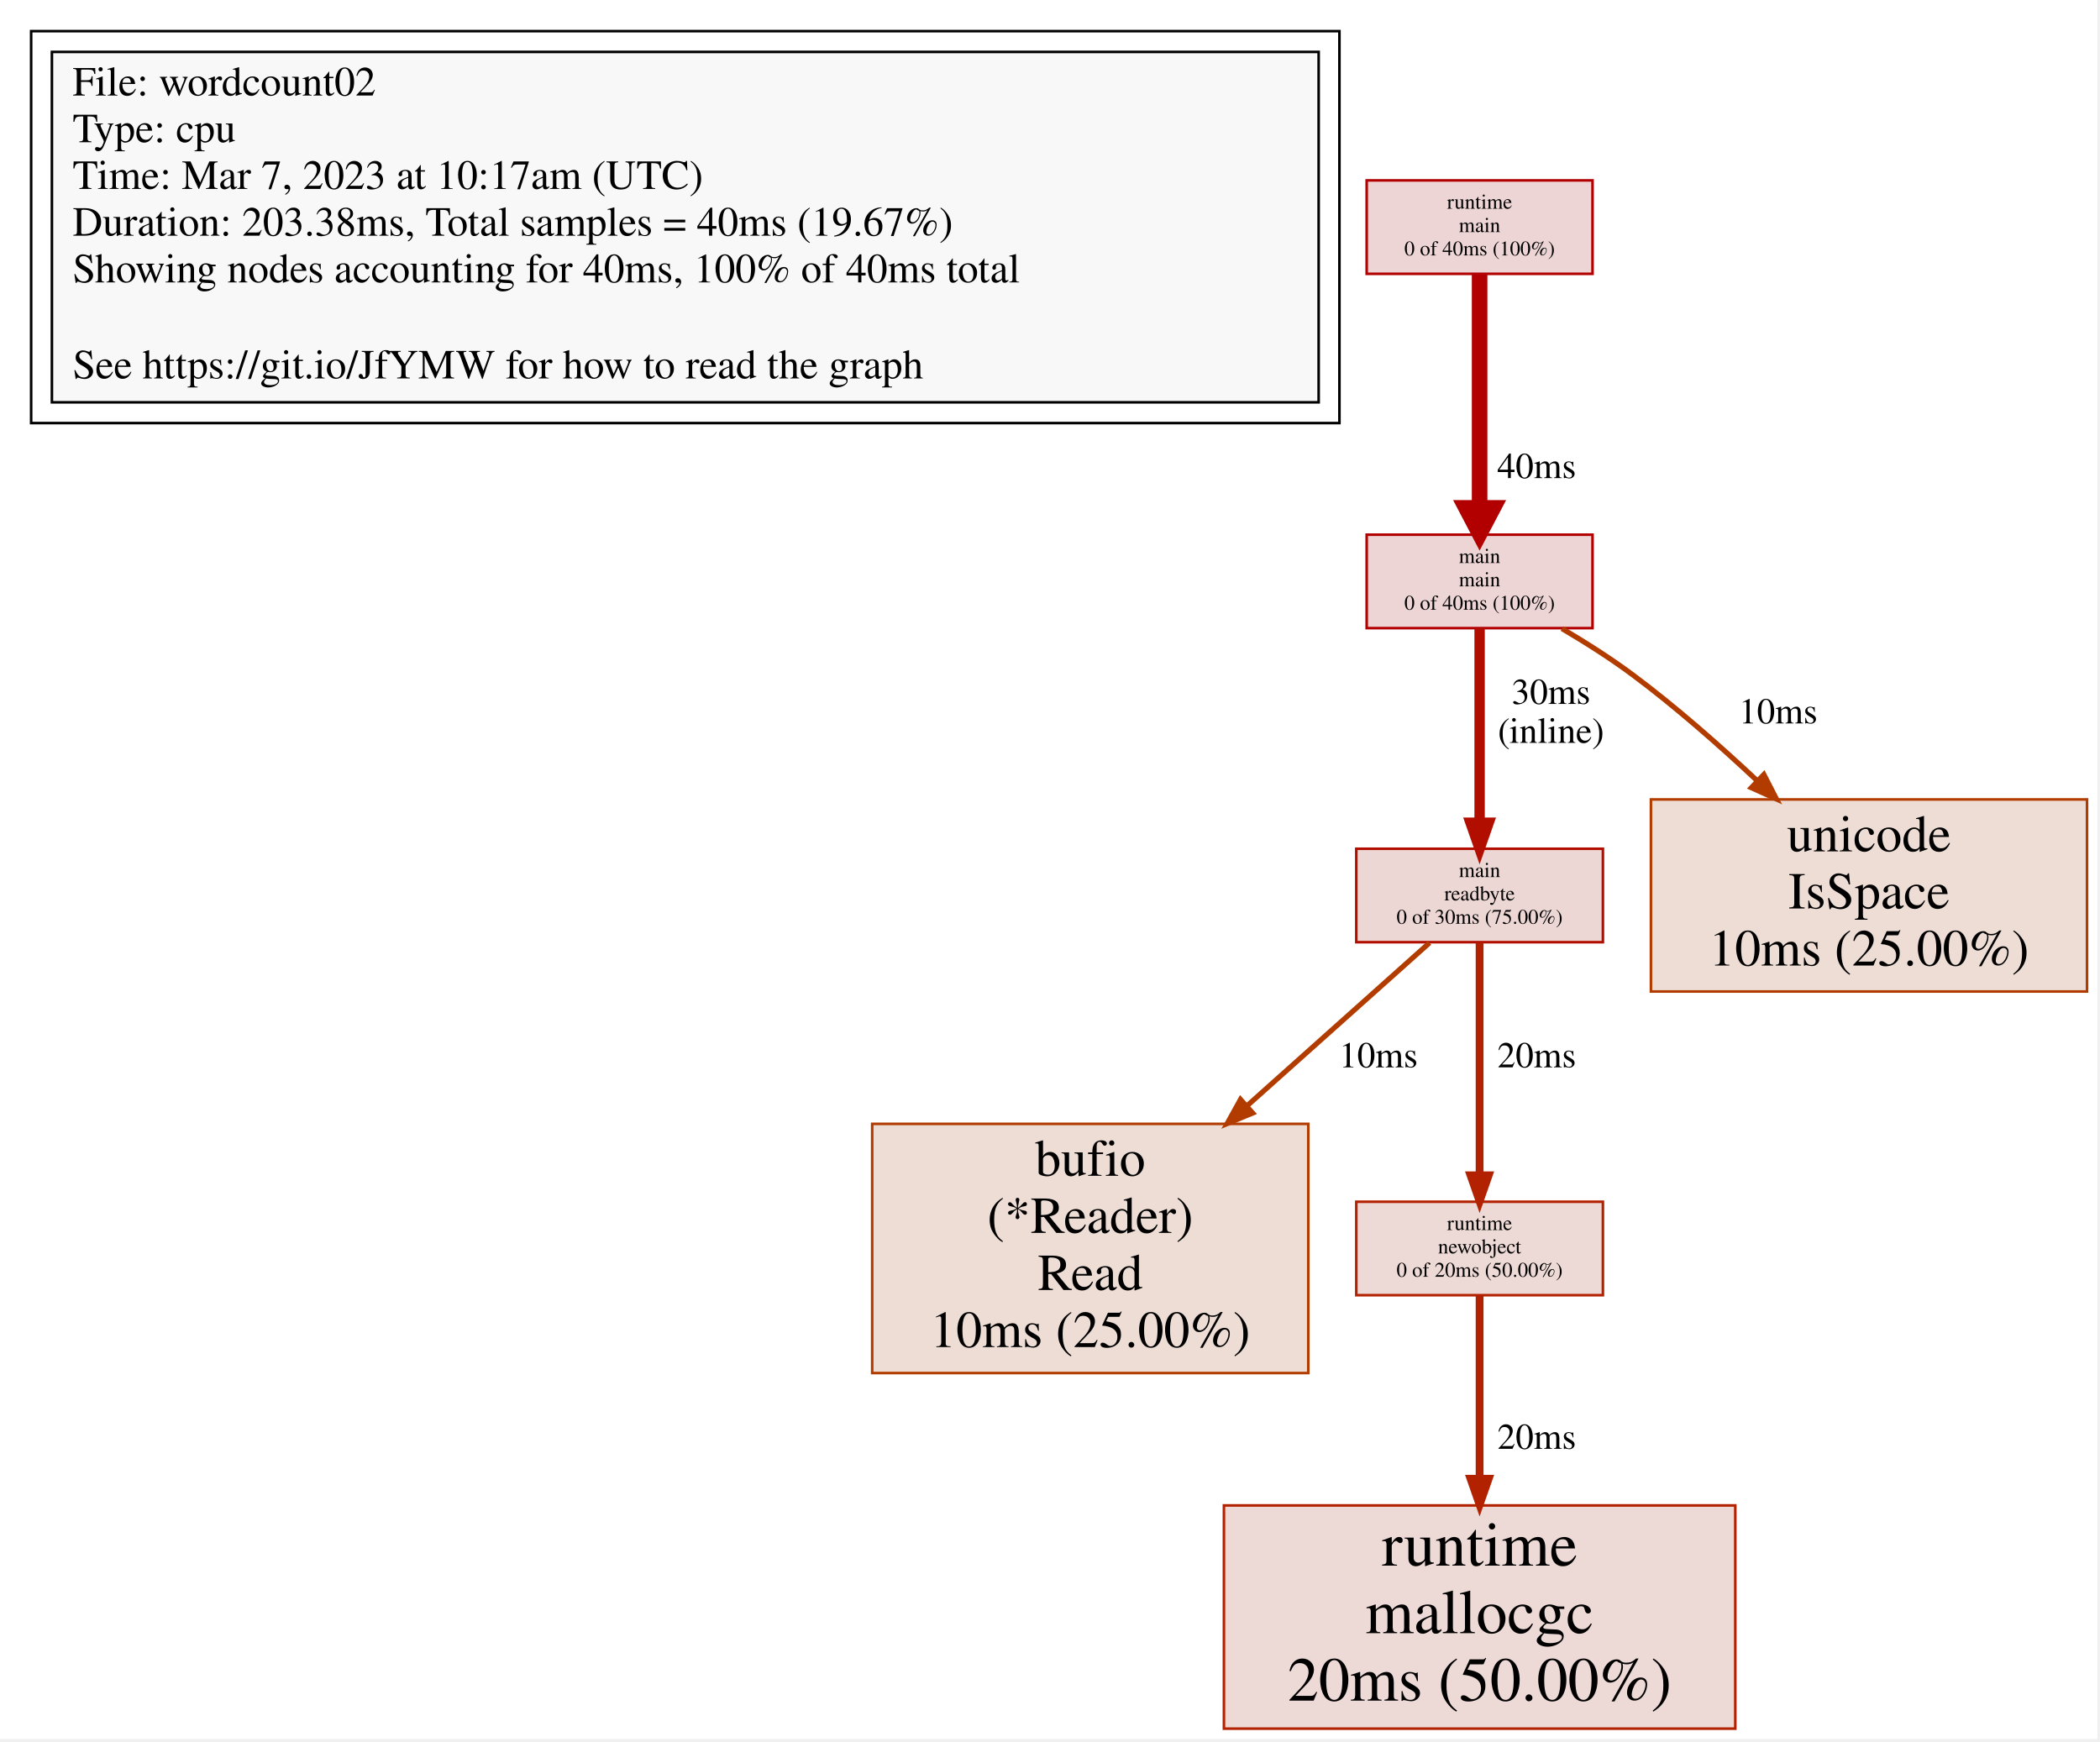
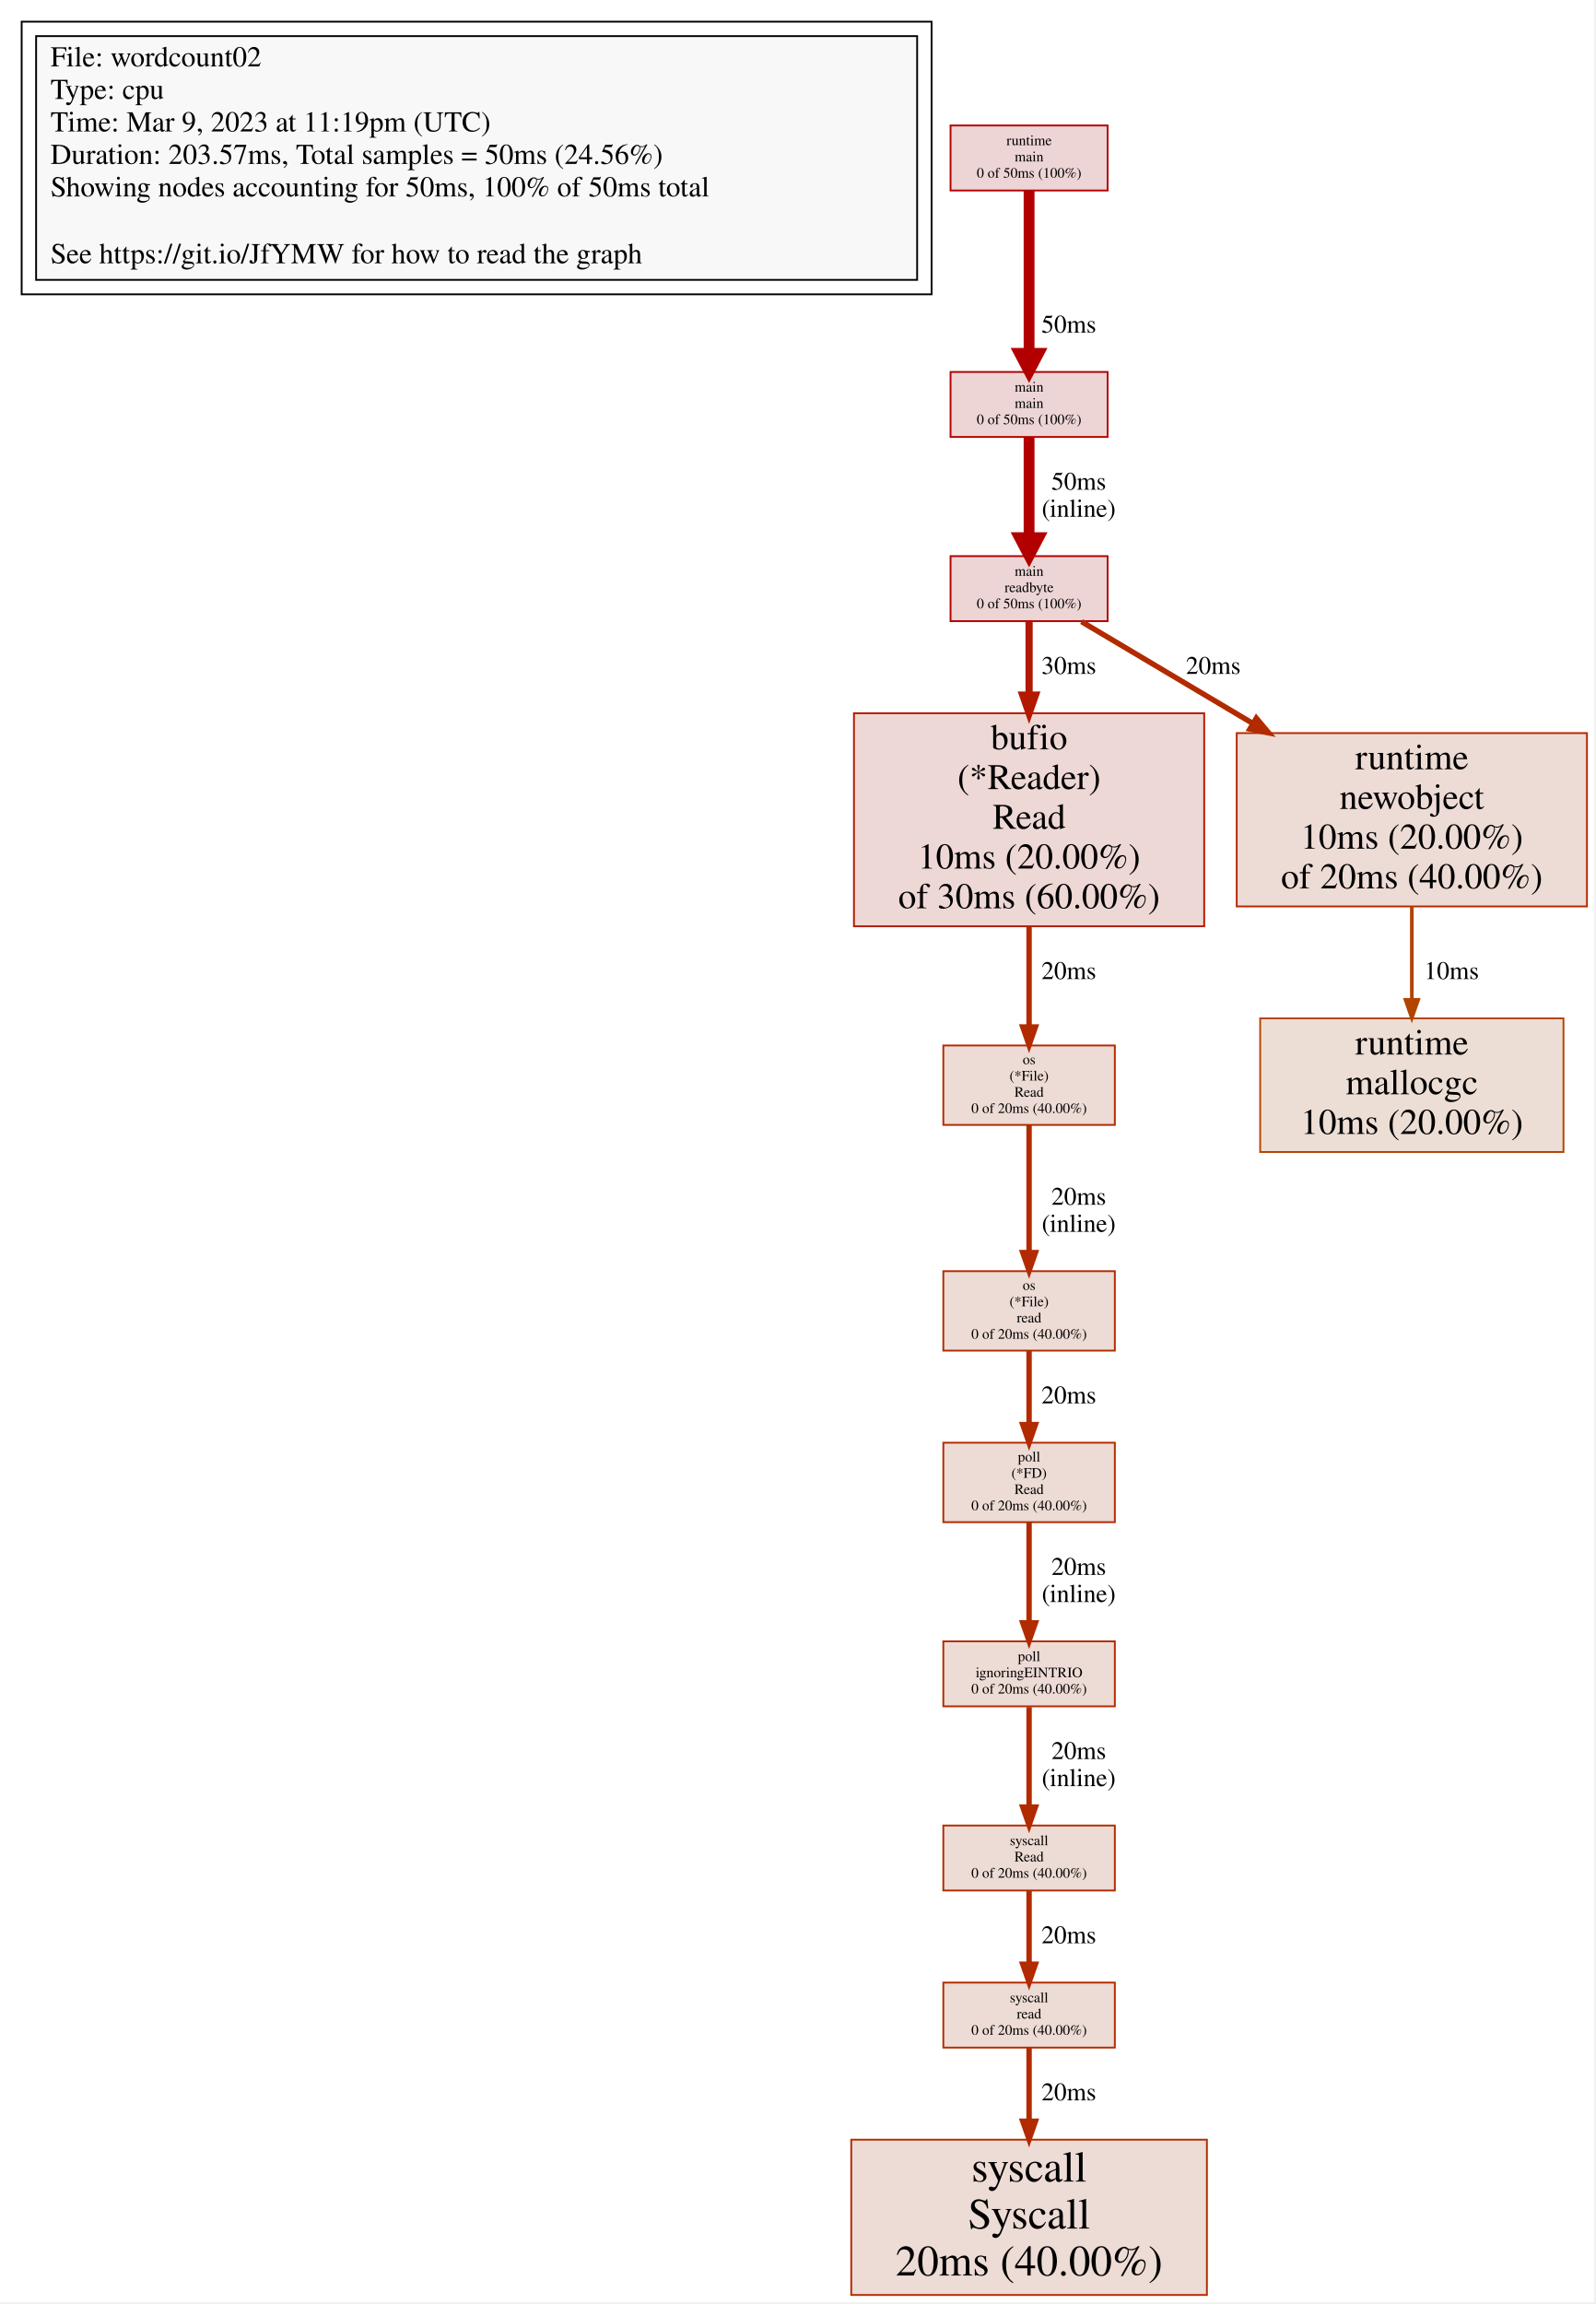
<svg xmlns="http://www.w3.org/2000/svg" xmlns:xlink="http://www.w3.org/1999/xlink" width="100%" height="100%">
  <g id="viewport" transform="scale(0.5,0.5) translate(0,0)">
-     <g id="graph0" class="graph" transform="scale(1 1) rotate(0) translate(4 666)">
-       <polygon fill="white" stroke="transparent" points="-4,4 -4,-666 804,-666 804,4 -4,4" />
+     <g id="graph0" class="graph" transform="scale(1 1) rotate(0) translate(4 1271)">
+       <polygon fill="white" stroke="transparent" points="-4,4 -4,-1271 879,-1271 879,4 -4,4" />
      <g id="clust1" class="cluster">
-         <polygon fill="none" stroke="black" points="8,-503 8,-654 512,-654 512,-503 8,-503" />
+         <polygon fill="none" stroke="black" points="8,-1108 8,-1259 512,-1259 512,-1108 8,-1108" />
      </g>
      <g id="node1" class="node">
        <g id="a_node1">
          <a xlink:title="wordcount02">
-             <polygon fill="#f8f8f8" stroke="black" points="504,-646 16,-646 16,-511 504,-511 504,-646" />
-             <text text-anchor="start" x="24" y="-629.2" font-family="Times,serif" font-size="16.00">File: wordcount02</text>
-             <text text-anchor="start" x="24" y="-611.2" font-family="Times,serif" font-size="16.00">Type: cpu</text>
-             <text text-anchor="start" x="24" y="-593.2" font-family="Times,serif" font-size="16.00">Time: Mar 7, 2023 at 10:17am (UTC)</text>
-             <text text-anchor="start" x="24" y="-575.2" font-family="Times,serif" font-size="16.00">Duration: 203.38ms, Total samples = 40ms (19.67%)</text>
-             <text text-anchor="start" x="24" y="-557.2" font-family="Times,serif" font-size="16.00">Showing nodes accounting for 40ms, 100% of 40ms total</text>
-             <text text-anchor="start" x="24" y="-520.2" font-family="Times,serif" font-size="16.00">See https://git.io/JfYMW for how to read the graph</text>
+             <polygon fill="#f8f8f8" stroke="black" points="504,-1251 16,-1251 16,-1116 504,-1116 504,-1251" />
+             <text text-anchor="start" x="24" y="-1234.2" font-family="Times,serif" font-size="16.00">File: wordcount02</text>
+             <text text-anchor="start" x="24" y="-1216.2" font-family="Times,serif" font-size="16.00">Type: cpu</text>
+             <text text-anchor="start" x="24" y="-1198.2" font-family="Times,serif" font-size="16.00">Time: Mar 9, 2023 at 11:19pm (UTC)</text>
+             <text text-anchor="start" x="24" y="-1180.2" font-family="Times,serif" font-size="16.00">Duration: 203.57ms, Total samples = 50ms (24.56%)</text>
+             <text text-anchor="start" x="24" y="-1162.2" font-family="Times,serif" font-size="16.00">Showing nodes accounting for 50ms, 100% of 50ms total</text>
+             <text text-anchor="start" x="24" y="-1125.2" font-family="Times,serif" font-size="16.00">See https://git.io/JfYMW for how to read the graph</text>
          </a>
        </g>
      </g>
      <g id="node1" class="node">
        <g id="a_node1">
-           <a xlink:title="runtime.main (40ms)">
-             <polygon fill="#edd5d5" stroke="#b20000" points="609.5,-596.5 522.5,-596.5 522.5,-560.5 609.5,-560.5 609.5,-596.5" />
-             <text text-anchor="middle" x="566" y="-585.6" font-family="Times,serif" font-size="8.00">runtime</text>
-             <text text-anchor="middle" x="566" y="-576.6" font-family="Times,serif" font-size="8.00">main</text>
-             <text text-anchor="middle" x="566" y="-567.6" font-family="Times,serif" font-size="8.00">0 of 40ms (100%)</text>
+           <a xlink:title="runtime.main (50ms)">
+             <polygon fill="#edd5d5" stroke="#b20000" points="609.5,-1201.5 522.5,-1201.5 522.5,-1165.5 609.5,-1165.5 609.5,-1201.5" />
+             <text text-anchor="middle" x="566" y="-1190.6" font-family="Times,serif" font-size="8.00">runtime</text>
+             <text text-anchor="middle" x="566" y="-1181.6" font-family="Times,serif" font-size="8.00">main</text>
+             <text text-anchor="middle" x="566" y="-1172.6" font-family="Times,serif" font-size="8.00">0 of 50ms (100%)</text>
+           </a>
+         </g>
+       </g>
+       <g id="node9" class="node">
+         <g id="a_node9">
+           <a xlink:title="main.main (50ms)">
+             <polygon fill="#edd5d5" stroke="#b20000" points="609.5,-1065 522.5,-1065 522.5,-1029 609.5,-1029 609.5,-1065" />
+             <text text-anchor="middle" x="566" y="-1054.1" font-family="Times,serif" font-size="8.00">main</text>
+             <text text-anchor="middle" x="566" y="-1045.1" font-family="Times,serif" font-size="8.00">main</text>
+             <text text-anchor="middle" x="566" y="-1036.1" font-family="Times,serif" font-size="8.00">0 of 50ms (100%)</text>
+           </a>
+         </g>
+       </g>
+       <g id="edge2" class="edge">
+         <g id="a_edge2">
+           <a xlink:title="runtime.main -&gt; main.main (50ms)">
+             <path fill="none" stroke="#b20000" stroke-width="6" d="M566,-1165.47C566,-1142.85 566,-1102.64 566,-1075.64" />
+             <polygon fill="#b20000" stroke="#b20000" stroke-width="6" points="571.25,-1075.32 566,-1065.32 560.75,-1075.32 571.25,-1075.32" />
+           </a>
+         </g>
+         <g id="a_edge2-label">
+           <a xlink:title="runtime.main -&gt; main.main (50ms)">
+             <text text-anchor="middle" x="588" y="-1086.8" font-family="Times,serif" font-size="14.00"> 50ms</text>
+           </a>
+         </g>
+       </g>
+       <g id="node2" class="node">
+         <g id="a_node2">
+           <a xlink:title="main.readbyte (50ms)">
+             <polygon fill="#edd5d5" stroke="#b20000" points="609.5,-963 522.5,-963 522.5,-927 609.5,-927 609.5,-963" />
+             <text text-anchor="middle" x="566" y="-952.1" font-family="Times,serif" font-size="8.00">main</text>
+             <text text-anchor="middle" x="566" y="-943.1" font-family="Times,serif" font-size="8.00">readbyte</text>
+             <text text-anchor="middle" x="566" y="-934.1" font-family="Times,serif" font-size="8.00">0 of 50ms (100%)</text>
+           </a>
+         </g>
+       </g>
+       <g id="node4" class="node">
+         <g id="a_node4">
+           <a xlink:title="bufio.(*Reader).Read (30ms)">
+             <polygon fill="#edd8d5" stroke="#b21900" points="663,-876 469,-876 469,-758 663,-758 663,-876" />
+             <text text-anchor="middle" x="566" y="-856" font-family="Times,serif" font-size="20.00">bufio</text>
+             <text text-anchor="middle" x="566" y="-834" font-family="Times,serif" font-size="20.00">(*Reader)</text>
+             <text text-anchor="middle" x="566" y="-812" font-family="Times,serif" font-size="20.00">Read</text>
+             <text text-anchor="middle" x="566" y="-790" font-family="Times,serif" font-size="20.00">10ms (20.00%)</text>
+             <text text-anchor="middle" x="566" y="-768" font-family="Times,serif" font-size="20.00">of 30ms (60.00%)</text>
+           </a>
+         </g>
+       </g>
+       <g id="edge3" class="edge">
+         <g id="a_edge3">
+           <a xlink:title="main.readbyte -&gt; bufio.(*Reader).Read (30ms)">
+             <path fill="none" stroke="#b21900" stroke-width="4" d="M566,-926.74C566,-916.01 566,-901.43 566,-886.44" />
+             <polygon fill="#b21900" stroke="#b21900" stroke-width="4" points="569.5,-886.04 566,-876.04 562.5,-886.04 569.5,-886.04" />
+           </a>
+         </g>
+         <g id="a_edge3-label">
+           <a xlink:title="main.readbyte -&gt; bufio.(*Reader).Read (30ms)">
+             <text text-anchor="middle" x="588" y="-897.8" font-family="Times,serif" font-size="14.00"> 30ms</text>
+           </a>
+         </g>
+       </g>
+       <g id="node5" class="node">
+         <g id="a_node5">
+           <a xlink:title="runtime.newobject (20ms)">
+             <polygon fill="#eddbd5" stroke="#b22a00" points="875,-865 681,-865 681,-769 875,-769 875,-865" />
+             <text text-anchor="middle" x="778" y="-845" font-family="Times,serif" font-size="20.00">runtime</text>
+             <text text-anchor="middle" x="778" y="-823" font-family="Times,serif" font-size="20.00">newobject</text>
+             <text text-anchor="middle" x="778" y="-801" font-family="Times,serif" font-size="20.00">10ms (20.00%)</text>
+             <text text-anchor="middle" x="778" y="-779" font-family="Times,serif" font-size="20.00">of 20ms (40.00%)</text>
+           </a>
+         </g>
+       </g>
+       <g id="edge7" class="edge">
+         <g id="a_edge7">
+           <a xlink:title="main.readbyte -&gt; runtime.newobject (20ms)">
+             <path fill="none" stroke="#b22a00" stroke-width="3" d="M595.03,-926.74C619.5,-912.2 655.83,-890.61 689.68,-870.49" />
+             <polygon fill="#b22a00" stroke="#b22a00" stroke-width="3" points="691.88,-873.26 698.69,-865.14 688.3,-867.24 691.88,-873.26" />
+           </a>
+         </g>
+         <g id="a_edge7-label">
+           <a xlink:title="main.readbyte -&gt; runtime.newobject (20ms)">
+             <text text-anchor="middle" x="668" y="-897.8" font-family="Times,serif" font-size="14.00"> 20ms</text>
          </a>
        </g>
      </g>
      <g id="node3" class="node">
        <g id="a_node3">
-           <a xlink:title="main.main (40ms)">
-             <polygon fill="#edd5d5" stroke="#b20000" points="609.5,-460 522.5,-460 522.5,-424 609.5,-424 609.5,-460" />
-             <text text-anchor="middle" x="566" y="-449.1" font-family="Times,serif" font-size="8.00">main</text>
-             <text text-anchor="middle" x="566" y="-440.1" font-family="Times,serif" font-size="8.00">main</text>
-             <text text-anchor="middle" x="566" y="-431.1" font-family="Times,serif" font-size="8.00">0 of 40ms (100%)</text>
+           <a xlink:title="syscall.Syscall (20ms)">
+             <polygon fill="#eddbd5" stroke="#b22a00" points="664.5,-86 467.5,-86 467.5,0 664.5,0 664.5,-86" />
+             <text text-anchor="middle" x="566" y="-62.8" font-family="Times,serif" font-size="24.00">syscall</text>
+             <text text-anchor="middle" x="566" y="-36.8" font-family="Times,serif" font-size="24.00">Syscall</text>
+             <text text-anchor="middle" x="566" y="-10.8" font-family="Times,serif" font-size="24.00">20ms (40.00%)</text>
+           </a>
+         </g>
+       </g>
+       <g id="node10" class="node">
+         <g id="a_node10">
+           <a xlink:title="os.(*File).Read (20ms)">
+             <polygon fill="#eddbd5" stroke="#b22a00" points="613.5,-692 518.5,-692 518.5,-648 613.5,-648 613.5,-692" />
+             <text text-anchor="middle" x="566" y="-681.6" font-family="Times,serif" font-size="8.00">os</text>
+             <text text-anchor="middle" x="566" y="-672.6" font-family="Times,serif" font-size="8.00">(*File)</text>
+             <text text-anchor="middle" x="566" y="-663.6" font-family="Times,serif" font-size="8.00">Read</text>
+             <text text-anchor="middle" x="566" y="-654.6" font-family="Times,serif" font-size="8.00">0 of 20ms (40.00%)</text>
+           </a>
+         </g>
+       </g>
+       <g id="edge4" class="edge">
+         <g id="a_edge4">
+           <a xlink:title="bufio.(*Reader).Read -&gt; os.(*File).Read (20ms)">
+             <path fill="none" stroke="#b22a00" stroke-width="3" d="M566,-757.86C566,-738.86 566,-718.48 566,-702.25" />
+             <polygon fill="#b22a00" stroke="#b22a00" stroke-width="3" points="569.5,-702.23 566,-692.23 562.5,-702.23 569.5,-702.23" />
+           </a>
+         </g>
+         <g id="a_edge4-label">
+           <a xlink:title="bufio.(*Reader).Read -&gt; os.(*File).Read (20ms)">
+             <text text-anchor="middle" x="588" y="-728.8" font-family="Times,serif" font-size="14.00"> 20ms</text>
+           </a>
+         </g>
+       </g>
+       <g id="node6" class="node">
+         <g id="a_node6">
+           <a xlink:title="runtime.mallocgc (10ms)">
+             <polygon fill="#edded5" stroke="#b24400" points="862,-707 694,-707 694,-633 862,-633 862,-707" />
+             <text text-anchor="middle" x="778" y="-687" font-family="Times,serif" font-size="20.00">runtime</text>
+             <text text-anchor="middle" x="778" y="-665" font-family="Times,serif" font-size="20.00">mallocgc</text>
+             <text text-anchor="middle" x="778" y="-643" font-family="Times,serif" font-size="20.00">10ms (20.00%)</text>
+           </a>
+         </g>
+       </g>
+       <g id="edge12" class="edge">
+         <g id="a_edge12">
+           <a xlink:title="runtime.newobject -&gt; runtime.mallocgc (10ms)">
+             <path fill="none" stroke="#b24400" stroke-width="2" d="M778,-768.92C778,-752.51 778,-734.1 778,-717.71" />
+             <polygon fill="#b24400" stroke="#b24400" stroke-width="2" points="781.5,-717.28 778,-707.28 774.5,-717.28 781.5,-717.28" />
+           </a>
+         </g>
+         <g id="a_edge12-label">
+           <a xlink:title="runtime.newobject -&gt; runtime.mallocgc (10ms)">
+             <text text-anchor="middle" x="800" y="-728.8" font-family="Times,serif" font-size="14.00"> 10ms</text>
+           </a>
+         </g>
+       </g>
+       <g id="node7" class="node">
+         <g id="a_node7">
+           <a xlink:title="internal/poll.(*FD).Read (20ms)">
+             <polygon fill="#eddbd5" stroke="#b22a00" points="613.5,-472 518.5,-472 518.5,-428 613.5,-428 613.5,-472" />
+             <text text-anchor="middle" x="566" y="-461.6" font-family="Times,serif" font-size="8.00">poll</text>
+             <text text-anchor="middle" x="566" y="-452.6" font-family="Times,serif" font-size="8.00">(*FD)</text>
+             <text text-anchor="middle" x="566" y="-443.6" font-family="Times,serif" font-size="8.00">Read</text>
+             <text text-anchor="middle" x="566" y="-434.6" font-family="Times,serif" font-size="8.00">0 of 20ms (40.00%)</text>
+           </a>
+         </g>
+       </g>
+       <g id="node8" class="node">
+         <g id="a_node8">
+           <a xlink:title="internal/poll.ignoringEINTRIO (20ms)">
+             <polygon fill="#eddbd5" stroke="#b22a00" points="613.5,-362 518.5,-362 518.5,-326 613.5,-326 613.5,-362" />
+             <text text-anchor="middle" x="566" y="-351.1" font-family="Times,serif" font-size="8.00">poll</text>
+             <text text-anchor="middle" x="566" y="-342.1" font-family="Times,serif" font-size="8.00">ignoringEINTRIO</text>
+             <text text-anchor="middle" x="566" y="-333.1" font-family="Times,serif" font-size="8.00">0 of 20ms (40.00%)</text>
+           </a>
+         </g>
+       </g>
+       <g id="edge5" class="edge">
+         <g id="a_edge5">
+           <a xlink:title="internal/poll.(*FD).Read -&gt; internal/poll.ignoringEINTRIO (20ms)">
+             <path fill="none" stroke="#b22a00" stroke-width="3" d="M566,-427.95C566,-411.93 566,-389.74 566,-372.34" />
+             <polygon fill="#b22a00" stroke="#b22a00" stroke-width="3" points="569.5,-372.23 566,-362.23 562.5,-372.23 569.5,-372.23" />
+           </a>
+         </g>
+         <g id="a_edge5-label">
+           <a xlink:title="internal/poll.(*FD).Read -&gt; internal/poll.ignoringEINTRIO (20ms)">
+             <text text-anchor="middle" x="593.5" y="-398.8" font-family="Times,serif" font-size="14.00"> 20ms</text>
+             <text text-anchor="middle" x="593.5" y="-383.8" font-family="Times,serif" font-size="14.00"> (inline)</text>
+           </a>
+         </g>
+       </g>
+       <g id="node12" class="node">
+         <g id="a_node12">
+           <a xlink:title="syscall.Read (20ms)">
+             <polygon fill="#eddbd5" stroke="#b22a00" points="613.5,-260 518.5,-260 518.5,-224 613.5,-224 613.5,-260" />
+             <text text-anchor="middle" x="566" y="-249.1" font-family="Times,serif" font-size="8.00">syscall</text>
+             <text text-anchor="middle" x="566" y="-240.1" font-family="Times,serif" font-size="8.00">Read</text>
+             <text text-anchor="middle" x="566" y="-231.1" font-family="Times,serif" font-size="8.00">0 of 20ms (40.00%)</text>
+           </a>
+         </g>
+       </g>
+       <g id="edge6" class="edge">
+         <g id="a_edge6">
+           <a xlink:title="internal/poll.ignoringEINTRIO -&gt; syscall.Read (20ms)">
+             <path fill="none" stroke="#b22a00" stroke-width="3" d="M566,-325.58C566,-310.38 566,-288.07 566,-270.46" />
+             <polygon fill="#b22a00" stroke="#b22a00" stroke-width="3" points="569.5,-270.22 566,-260.22 562.5,-270.22 569.5,-270.22" />
+           </a>
+         </g>
+         <g id="a_edge6-label">
+           <a xlink:title="internal/poll.ignoringEINTRIO -&gt; syscall.Read (20ms)">
+             <text text-anchor="middle" x="593.5" y="-296.8" font-family="Times,serif" font-size="14.00"> 20ms</text>
+             <text text-anchor="middle" x="593.5" y="-281.8" font-family="Times,serif" font-size="14.00"> (inline)</text>
          </a>
        </g>
      </g>
      <g id="edge1" class="edge">
        <g id="a_edge1">
-           <a xlink:title="runtime.main -&gt; main.main (40ms)">
-             <path fill="none" stroke="#b20000" stroke-width="6" d="M566,-560.47C566,-537.85 566,-497.64 566,-470.64" />
-             <polygon fill="#b20000" stroke="#b20000" stroke-width="6" points="571.25,-470.32 566,-460.32 560.75,-470.32 571.25,-470.32" />
+           <a xlink:title="main.main -&gt; main.readbyte (50ms)">
+             <path fill="none" stroke="#b20000" stroke-width="6" d="M566,-1028.58C566,-1013.38 566,-991.07 566,-973.46" />
+             <polygon fill="#b20000" stroke="#b20000" stroke-width="6" points="571.25,-973.22 566,-963.22 560.75,-973.22 571.25,-973.22" />
          </a>
        </g>
        <g id="a_edge1-label">
-           <a xlink:title="runtime.main -&gt; main.main (40ms)">
-             <text text-anchor="middle" x="588" y="-481.8" font-family="Times,serif" font-size="14.00"> 40ms</text>
-           </a>
-         </g>
-       </g>
-       <g id="node2" class="node">
-         <g id="a_node2">
-           <a xlink:title="runtime.mallocgc (20ms)">
-             <polygon fill="#edd9d5" stroke="#b22100" points="664.5,-86 467.5,-86 467.5,0 664.5,0 664.5,-86" />
-             <text text-anchor="middle" x="566" y="-62.8" font-family="Times,serif" font-size="24.00">runtime</text>
-             <text text-anchor="middle" x="566" y="-36.8" font-family="Times,serif" font-size="24.00">mallocgc</text>
-             <text text-anchor="middle" x="566" y="-10.8" font-family="Times,serif" font-size="24.00">20ms (50.00%)</text>
-           </a>
-         </g>
-       </g>
-       <g id="node4" class="node">
-         <g id="a_node4">
-           <a xlink:title="main.readbyte (30ms)">
-             <polygon fill="#edd7d5" stroke="#b20e00" points="613.5,-339 518.5,-339 518.5,-303 613.5,-303 613.5,-339" />
-             <text text-anchor="middle" x="566" y="-328.1" font-family="Times,serif" font-size="8.00">main</text>
-             <text text-anchor="middle" x="566" y="-319.1" font-family="Times,serif" font-size="8.00">readbyte</text>
-             <text text-anchor="middle" x="566" y="-310.1" font-family="Times,serif" font-size="8.00">0 of 30ms (75.00%)</text>
-           </a>
-         </g>
-       </g>
-       <g id="edge2" class="edge">
-         <g id="a_edge2">
-           <a xlink:title="main.main -&gt; main.readbyte (30ms)">
-             <path fill="none" stroke="#b20e00" stroke-width="4" d="M566,-423.95C566,-404.42 566,-372.16 566,-349.16" />
-             <polygon fill="#b20e00" stroke="#b20e00" stroke-width="4" points="569.5,-349.02 566,-339.02 562.5,-349.02 569.5,-349.02" />
-           </a>
-         </g>
-         <g id="a_edge2-label">
-           <a xlink:title="main.main -&gt; main.readbyte (30ms)">
-             <text text-anchor="middle" x="593.5" y="-394.8" font-family="Times,serif" font-size="14.00"> 30ms</text>
-             <text text-anchor="middle" x="593.5" y="-379.8" font-family="Times,serif" font-size="14.00"> (inline)</text>
-           </a>
-         </g>
-       </g>
-       <g id="node6" class="node">
-         <g id="a_node6">
-           <a xlink:title="unicode.IsSpace (10ms)">
-             <polygon fill="#edddd5" stroke="#b23c00" points="800,-358 632,-358 632,-284 800,-284 800,-358" />
-             <text text-anchor="middle" x="716" y="-338" font-family="Times,serif" font-size="20.00">unicode</text>
-             <text text-anchor="middle" x="716" y="-316" font-family="Times,serif" font-size="20.00">IsSpace</text>
-             <text text-anchor="middle" x="716" y="-294" font-family="Times,serif" font-size="20.00">10ms (25.00%)</text>
-           </a>
-         </g>
-       </g>
-       <g id="edge5" class="edge">
-         <g id="a_edge5">
-           <a xlink:title="main.main -&gt; unicode.IsSpace (10ms)">
-             <path fill="none" stroke="#b23c00" stroke-width="2" d="M597.71,-423.84C606.78,-418.49 616.5,-412.33 625,-406 641.44,-393.75 658.26,-378.96 672.9,-365.24" />
-             <polygon fill="#b23c00" stroke="#b23c00" stroke-width="2" points="675.5,-367.6 680.34,-358.18 670.68,-362.52 675.5,-367.6" />
-           </a>
-         </g>
-         <g id="a_edge5-label">
-           <a xlink:title="main.main -&gt; unicode.IsSpace (10ms)">
-             <text text-anchor="middle" x="681" y="-387.3" font-family="Times,serif" font-size="14.00"> 10ms</text>
-           </a>
-         </g>
-       </g>
-       <g id="node5" class="node">
-         <g id="a_node5">
-           <a xlink:title="bufio.(*Reader).Read (10ms)">
-             <polygon fill="#edddd5" stroke="#b23c00" points="500,-233 332,-233 332,-137 500,-137 500,-233" />
-             <text text-anchor="middle" x="416" y="-213" font-family="Times,serif" font-size="20.00">bufio</text>
-             <text text-anchor="middle" x="416" y="-191" font-family="Times,serif" font-size="20.00">(*Reader)</text>
-             <text text-anchor="middle" x="416" y="-169" font-family="Times,serif" font-size="20.00">Read</text>
-             <text text-anchor="middle" x="416" y="-147" font-family="Times,serif" font-size="20.00">10ms (25.00%)</text>
-           </a>
-         </g>
-       </g>
-       <g id="edge6" class="edge">
-         <g id="a_edge6">
-           <a xlink:title="main.readbyte -&gt; bufio.(*Reader).Read (10ms)">
-             <path fill="none" stroke="#b23c00" stroke-width="2" d="M546.7,-302.76C528.91,-286.87 501.56,-262.43 476.46,-240.01" />
-             <polygon fill="#b23c00" stroke="#b23c00" stroke-width="2" points="478.55,-237.18 468.76,-233.13 473.89,-242.4 478.55,-237.18" />
-           </a>
-         </g>
-         <g id="a_edge6-label">
-           <a xlink:title="main.readbyte -&gt; bufio.(*Reader).Read (10ms)">
-             <text text-anchor="middle" x="527" y="-254.8" font-family="Times,serif" font-size="14.00"> 10ms</text>
-           </a>
-         </g>
-       </g>
-       <g id="node7" class="node">
-         <g id="a_node7">
-           <a xlink:title="runtime.newobject (20ms)">
-             <polygon fill="#edd9d5" stroke="#b22100" points="613.5,-203 518.5,-203 518.5,-167 613.5,-167 613.5,-203" />
-             <text text-anchor="middle" x="566" y="-192.1" font-family="Times,serif" font-size="8.00">runtime</text>
-             <text text-anchor="middle" x="566" y="-183.1" font-family="Times,serif" font-size="8.00">newobject</text>
-             <text text-anchor="middle" x="566" y="-174.1" font-family="Times,serif" font-size="8.00">0 of 20ms (50.00%)</text>
-           </a>
-         </g>
-       </g>
-       <g id="edge3" class="edge">
-         <g id="a_edge3">
-           <a xlink:title="main.readbyte -&gt; runtime.newobject (20ms)">
-             <path fill="none" stroke="#b22100" stroke-width="3" d="M566,-302.76C566,-280.14 566,-240.2 566,-213.42" />
-             <polygon fill="#b22100" stroke="#b22100" stroke-width="3" points="569.5,-213.18 566,-203.18 562.5,-213.18 569.5,-213.18" />
-           </a>
-         </g>
-         <g id="a_edge3-label">
-           <a xlink:title="main.readbyte -&gt; runtime.newobject (20ms)">
-             <text text-anchor="middle" x="588" y="-254.8" font-family="Times,serif" font-size="14.00"> 20ms</text>
-           </a>
-         </g>
-       </g>
-       <g id="edge4" class="edge">
-         <g id="a_edge4">
-           <a xlink:title="runtime.newobject -&gt; runtime.mallocgc (20ms)">
-             <path fill="none" stroke="#b22100" stroke-width="3" d="M566,-166.83C566,-149.31 566,-121.24 566,-96.35" />
-             <polygon fill="#b22100" stroke="#b22100" stroke-width="3" points="569.5,-96.28 566,-86.28 562.5,-96.28 569.5,-96.28" />
-           </a>
-         </g>
-         <g id="a_edge4-label">
-           <a xlink:title="runtime.newobject -&gt; runtime.mallocgc (20ms)">
+           <a xlink:title="main.main -&gt; main.readbyte (50ms)">
+             <text text-anchor="middle" x="593.5" y="-999.8" font-family="Times,serif" font-size="14.00"> 50ms</text>
+             <text text-anchor="middle" x="593.5" y="-984.8" font-family="Times,serif" font-size="14.00"> (inline)</text>
+           </a>
+         </g>
+       </g>
+       <g id="node11" class="node">
+         <g id="a_node11">
+           <a xlink:title="os.(*File).read (20ms)">
+             <polygon fill="#eddbd5" stroke="#b22a00" points="613.5,-567 518.5,-567 518.5,-523 613.5,-523 613.5,-567" />
+             <text text-anchor="middle" x="566" y="-556.6" font-family="Times,serif" font-size="8.00">os</text>
+             <text text-anchor="middle" x="566" y="-547.6" font-family="Times,serif" font-size="8.00">(*File)</text>
+             <text text-anchor="middle" x="566" y="-538.6" font-family="Times,serif" font-size="8.00">read</text>
+             <text text-anchor="middle" x="566" y="-529.6" font-family="Times,serif" font-size="8.00">0 of 20ms (40.00%)</text>
+           </a>
+         </g>
+       </g>
+       <g id="edge8" class="edge">
+         <g id="a_edge8">
+           <a xlink:title="os.(*File).Read -&gt; os.(*File).read (20ms)">
+             <path fill="none" stroke="#b22a00" stroke-width="3" d="M566,-647.86C566,-628.49 566,-599.58 566,-577.5" />
+             <polygon fill="#b22a00" stroke="#b22a00" stroke-width="3" points="569.5,-577.28 566,-567.28 562.5,-577.28 569.5,-577.28" />
+           </a>
+         </g>
+         <g id="a_edge8-label">
+           <a xlink:title="os.(*File).Read -&gt; os.(*File).read (20ms)">
+             <text text-anchor="middle" x="593.5" y="-603.8" font-family="Times,serif" font-size="14.00"> 20ms</text>
+             <text text-anchor="middle" x="593.5" y="-588.8" font-family="Times,serif" font-size="14.00"> (inline)</text>
+           </a>
+         </g>
+       </g>
+       <g id="edge9" class="edge">
+         <g id="a_edge9">
+           <a xlink:title="os.(*File).read -&gt; internal/poll.(*FD).Read (20ms)">
+             <path fill="none" stroke="#b22a00" stroke-width="3" d="M566,-522.9C566,-510.89 566,-495.62 566,-482.24" />
+             <polygon fill="#b22a00" stroke="#b22a00" stroke-width="3" points="569.5,-482.02 566,-472.02 562.5,-482.02 569.5,-482.02" />
+           </a>
+         </g>
+         <g id="a_edge9-label">
+           <a xlink:title="os.(*File).read -&gt; internal/poll.(*FD).Read (20ms)">
+             <text text-anchor="middle" x="588" y="-493.8" font-family="Times,serif" font-size="14.00"> 20ms</text>
+           </a>
+         </g>
+       </g>
+       <g id="node13" class="node">
+         <g id="a_node13">
+           <a xlink:title="syscall.read (20ms)">
+             <polygon fill="#eddbd5" stroke="#b22a00" points="613.5,-173 518.5,-173 518.5,-137 613.5,-137 613.5,-173" />
+             <text text-anchor="middle" x="566" y="-162.1" font-family="Times,serif" font-size="8.00">syscall</text>
+             <text text-anchor="middle" x="566" y="-153.1" font-family="Times,serif" font-size="8.00">read</text>
+             <text text-anchor="middle" x="566" y="-144.1" font-family="Times,serif" font-size="8.00">0 of 20ms (40.00%)</text>
+           </a>
+         </g>
+       </g>
+       <g id="edge10" class="edge">
+         <g id="a_edge10">
+           <a xlink:title="syscall.Read -&gt; syscall.read (20ms)">
+             <path fill="none" stroke="#b22a00" stroke-width="3" d="M566,-223.8C566,-212.16 566,-196.55 566,-183.24" />
+             <polygon fill="#b22a00" stroke="#b22a00" stroke-width="3" points="569.5,-183.18 566,-173.18 562.5,-183.18 569.5,-183.18" />
+           </a>
+         </g>
+         <g id="a_edge10-label">
+           <a xlink:title="syscall.Read -&gt; syscall.read (20ms)">
+             <text text-anchor="middle" x="588" y="-194.8" font-family="Times,serif" font-size="14.00"> 20ms</text>
+           </a>
+         </g>
+       </g>
+       <g id="edge11" class="edge">
+         <g id="a_edge11">
+           <a xlink:title="syscall.read -&gt; syscall.Syscall (20ms)">
+             <path fill="none" stroke="#b22a00" stroke-width="3" d="M566,-136.81C566,-125.82 566,-110.91 566,-96.26" />
+             <polygon fill="#b22a00" stroke="#b22a00" stroke-width="3" points="569.5,-96.21 566,-86.21 562.5,-96.21 569.5,-96.21" />
+           </a>
+         </g>
+         <g id="a_edge11-label">
+           <a xlink:title="syscall.read -&gt; syscall.Syscall (20ms)">
            <text text-anchor="middle" x="588" y="-107.8" font-family="Times,serif" font-size="14.00"> 20ms</text>
          </a>
        </g>
      </g>
    </g>
  </g>
</svg>
